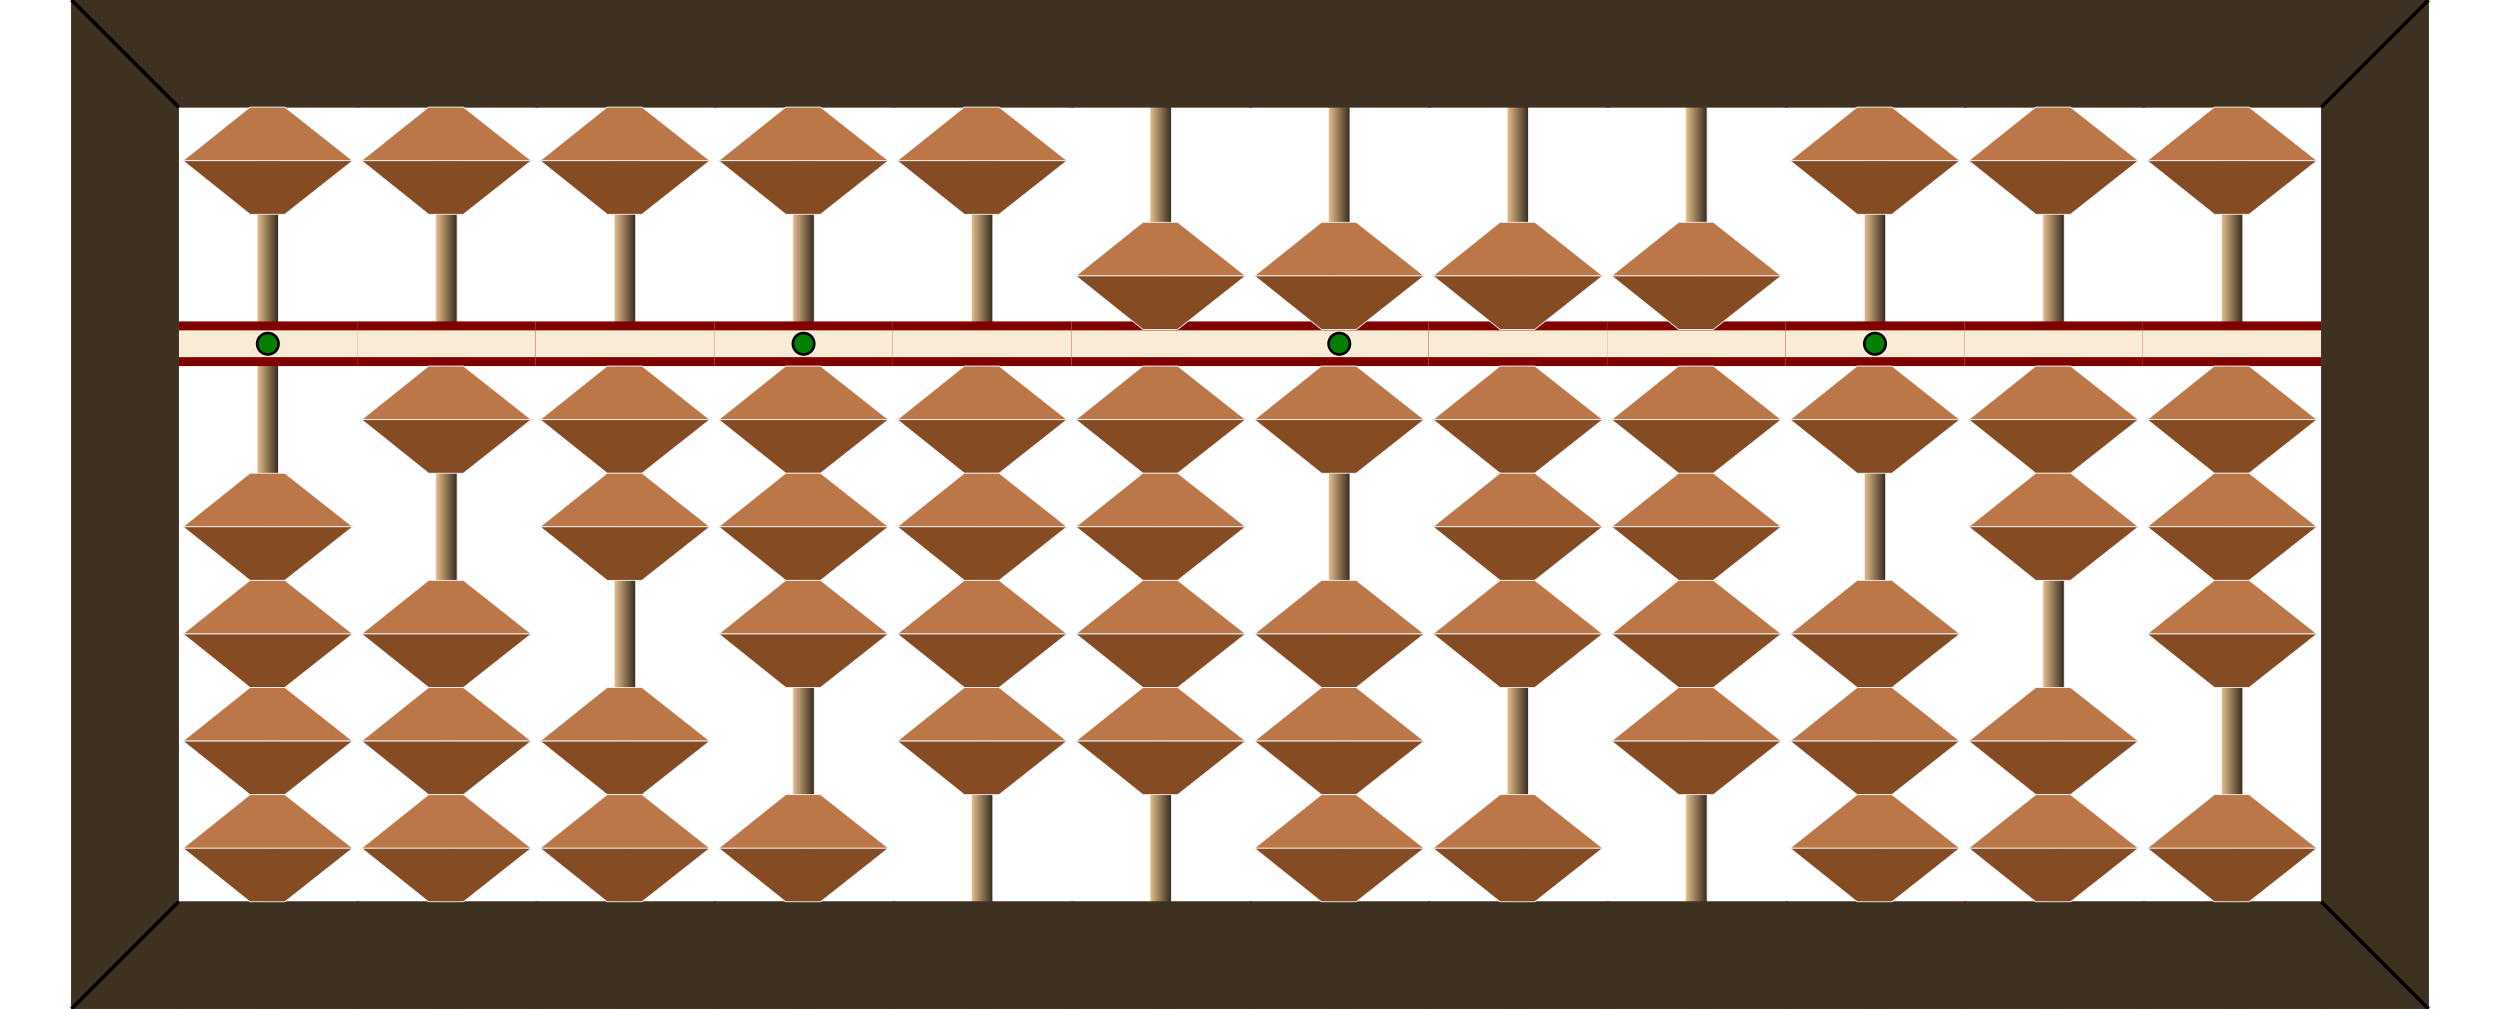
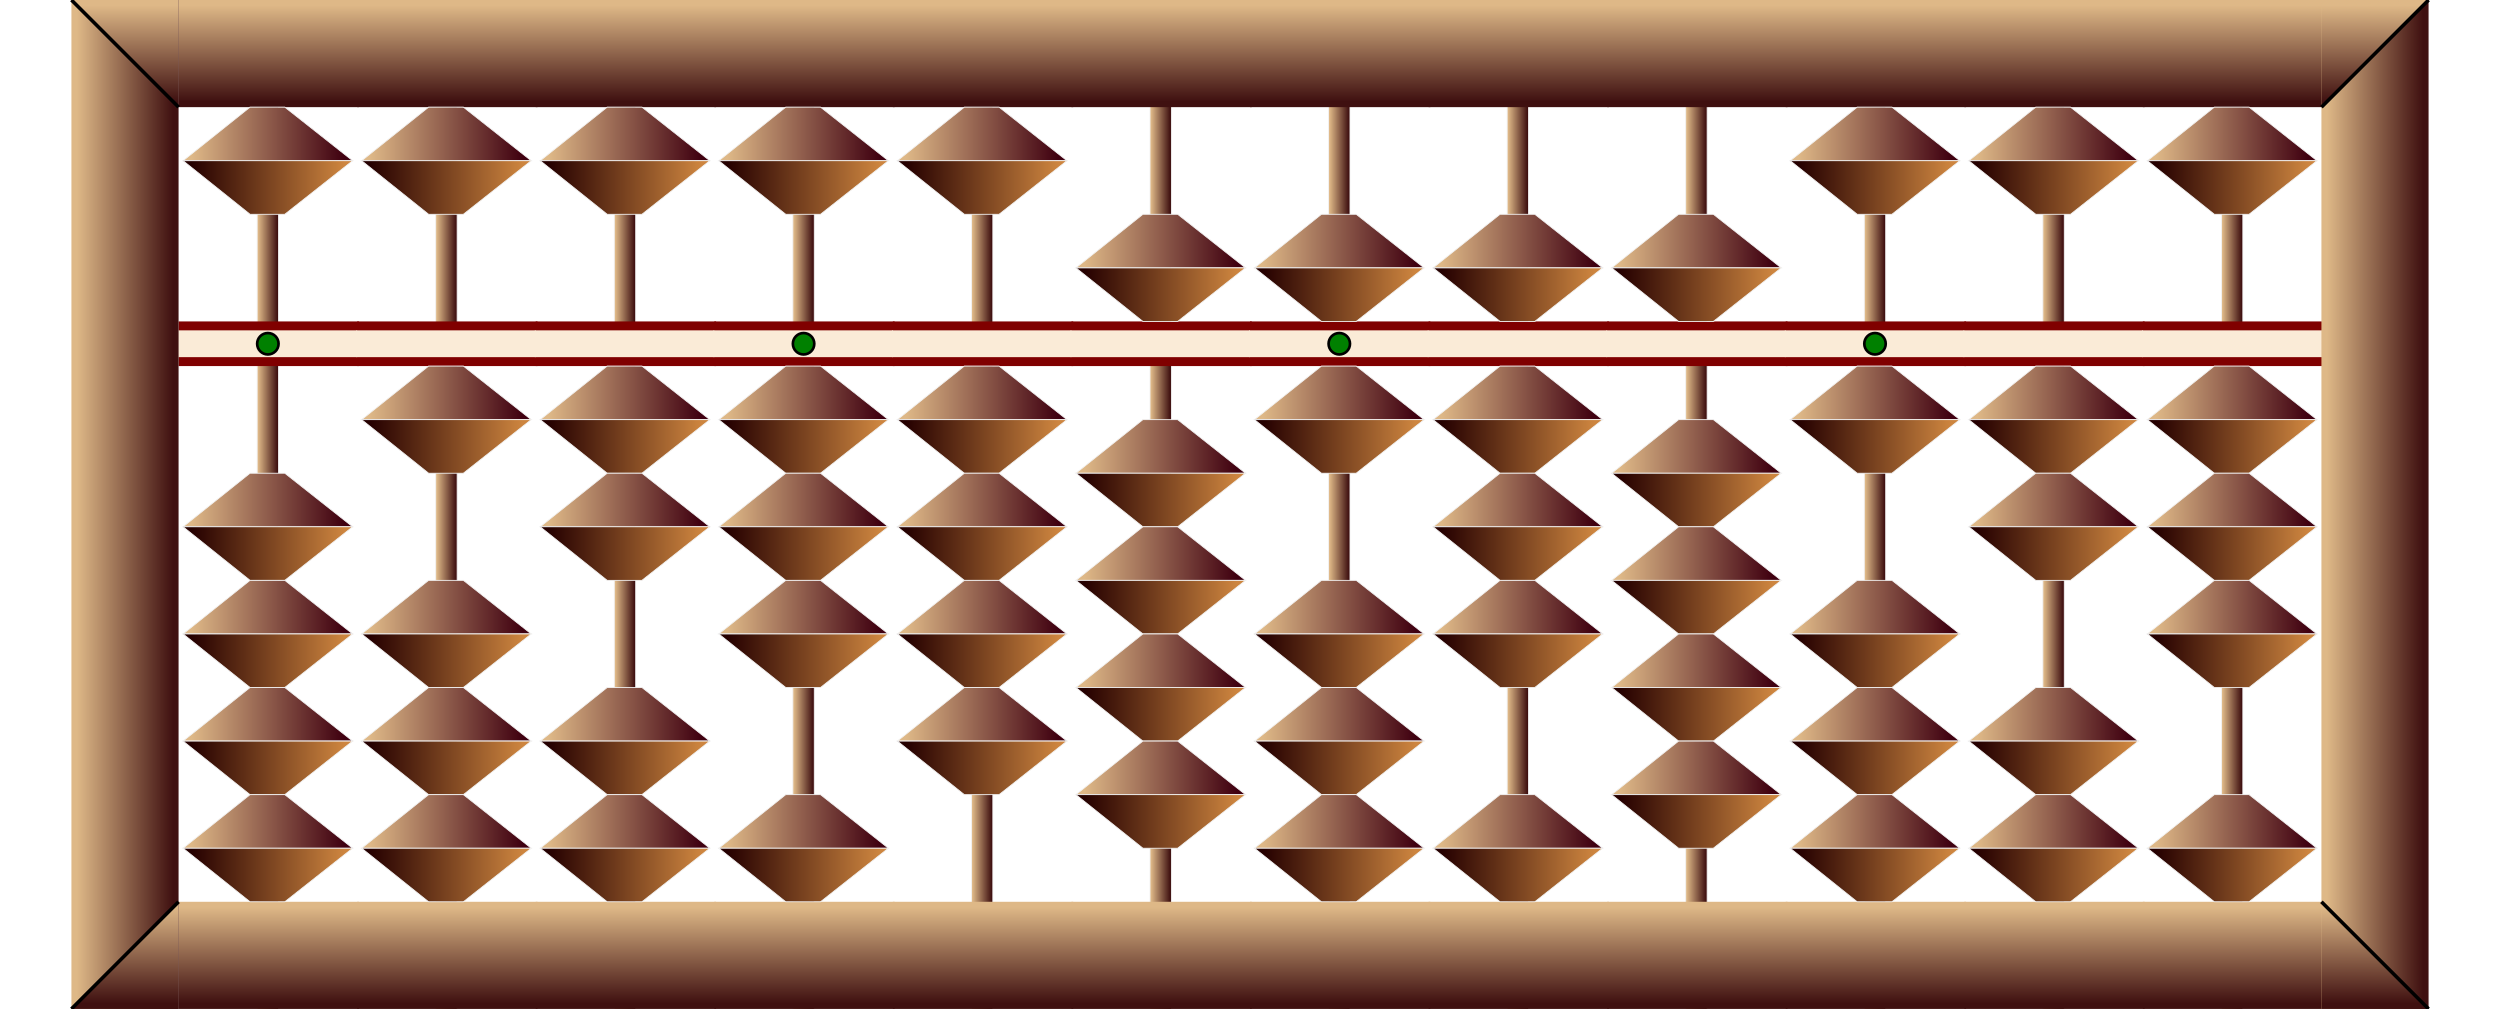
<svg xmlns="http://www.w3.org/2000/svg" x="0px" y="0px" width="700.0px" height="282.5px" viewBox="0 0 2800 1130">
  <defs>
    <radialGradient id="grad1" cx="50%" cy="50%" r="50%" fx="30%" fy="40%">
      <stop offset="0%" stop-color="antiquewhite" />
      <stop offset="80%" stop-color="Darkgreen" />
    </radialGradient>
    <linearGradient id="rodgrad">
      <stop offset="5%" stop-color="BurlyWood" />
-       <stop offset="95%" stop-color="#3f3121" />
+       <stop offset="95%" stop-color="#3f1010" />
+     </linearGradient>
+     <linearGradient id="rodgrad2" gradientTransform="rotate(90)">
+       <stop offset="5%" stop-color="BurlyWood" />
+       <stop offset="95%" stop-color="#3f1010" />
+     </linearGradient>
+     <linearGradient id="jap1">
+       <stop offset="5%" stop-color="BurlyWood" />
+       <stop offset="95%" stop-color="#3f0010" />
+     </linearGradient>
+     <linearGradient id="jap2">
+       <stop offset="5%" stop-color="#250000" />
+       <stop offset="95%" stop-color="Peru" />
    </linearGradient>
    <g id="bead">
-       <polygon fill="#bb7748" stroke="#F2F2F2" points="80,0 5,60 195,60 119,0" />
-       <polygon fill="#854c24" stroke="#F2F2F2" points="119,120 195,60 5,60 80,120" />
+       <polygon fill="url(#jap1)" stroke="#F2F2F2" points="80,0 5,60 195,60 119,0" />
+       <polygon fill="url(#jap2)" stroke="#F2F2F2" points="119,120 195,60 5,60 80,120" />
    </g>
    <g id="bead2">
      <ellipse cx="100" cy="60" rx="90" ry="59.5" fill="url(#grad1)" stroke="#F2F2F2" />
    </g>
    <g id="frame">
-       <rect y="0" fill="#3f3121" stroke="#3f3121" width="202" height="120" />
+       <rect y="0" fill="url(#rodgrad2)" width="202" height="120" />
    </g>
    <g id="bar">
-       <rect x="0" y="0" width="200" height="50" fill="Maroon" />
-       <rect y="10" fill="AntiqueWhite" width="200" height="30" />
+       <rect x="0" y="0" width="202" height="50" fill="Maroon" />
+       <rect x="-1" y="10" fill="AntiqueWhite" width="202" height="30" />
    </g>
    <g id="bardot">
      <use href="#bar" />
      <circle cx="100" cy="25" r="12" stroke="black" stroke-width="3" fill="green" />
    </g>
  </defs>
  <rect x="288" y="0.5" fill="url(#rodgrad)" stroke="#F2F2F2" width="24" height="1130" />
  <use href="#frame" x="200" y="0" />
  <use href="#frame" x="200" y="1010" />
  <use href="#bardot" x="200" y="360" />
  <use href="#bead" x="200" y="120" />
  <use href="#bead" x="200" y="530" />
  <use href="#bead" x="200" y="650" />
  <use href="#bead" x="200" y="770" />
  <use href="#bead" x="200" y="890" />
  <rect x="488" y="0.5" fill="url(#rodgrad)" stroke="#F2F2F2" width="24" height="1130" />
  <use href="#frame" x="400" y="0" />
  <use href="#frame" x="400" y="1010" />
  <use href="#bar" x="400" y="360" />
  <use href="#bead" x="400" y="120" />
  <use href="#bead" x="400" y="410" />
  <use href="#bead" x="400" y="650" />
  <use href="#bead" x="400" y="770" />
  <use href="#bead" x="400" y="890" />
  <rect x="688" y="0.5" fill="url(#rodgrad)" stroke="#F2F2F2" width="24" height="1130" />
  <use href="#frame" x="600" y="0" />
  <use href="#frame" x="600" y="1010" />
  <use href="#bar" x="600" y="360" />
  <use href="#bead" x="600" y="120" />
  <use href="#bead" x="600" y="410" />
  <use href="#bead" x="600" y="530" />
  <use href="#bead" x="600" y="770" />
  <use href="#bead" x="600" y="890" />
  <rect x="888" y="0.5" fill="url(#rodgrad)" stroke="#F2F2F2" width="24" height="1130" />
  <use href="#frame" x="800" y="0" />
  <use href="#frame" x="800" y="1010" />
  <use href="#bardot" x="800" y="360" />
  <use href="#bead" x="800" y="120" />
  <use href="#bead" x="800" y="410" />
  <use href="#bead" x="800" y="530" />
  <use href="#bead" x="800" y="650" />
  <use href="#bead" x="800" y="890" />
  <rect x="1088" y="0.5" fill="url(#rodgrad)" stroke="#F2F2F2" width="24" height="1130" />
  <use href="#frame" x="1000" y="0" />
  <use href="#frame" x="1000" y="1010" />
  <use href="#bar" x="1000" y="360" />
  <use href="#bead" x="1000" y="120" />
  <use href="#bead" x="1000" y="410" />
  <use href="#bead" x="1000" y="530" />
  <use href="#bead" x="1000" y="650" />
  <use href="#bead" x="1000" y="770" />
  <rect x="1288" y="0.5" fill="url(#rodgrad)" stroke="#F2F2F2" width="24" height="1130" />
  <use href="#frame" x="1200" y="0" />
  <use href="#frame" x="1200" y="1010" />
  <use href="#bar" x="1200" y="360" />
-   <use href="#bead" x="1200" y="249" />
-   <use href="#bead" x="1200" y="410" />
-   <use href="#bead" x="1200" y="530" />
-   <use href="#bead" x="1200" y="650" />
-   <use href="#bead" x="1200" y="770" />
+   <use href="#bead" x="1200" y="240" />
+   <use href="#bead" x="1200" y="470" />
+   <use href="#bead" x="1200" y="590" />
+   <use href="#bead" x="1200" y="710" />
+   <use href="#bead" x="1200" y="830" />
  <rect x="1488" y="0.5" fill="url(#rodgrad)" stroke="#F2F2F2" width="24" height="1130" />
  <use href="#frame" x="1400" y="0" />
  <use href="#frame" x="1400" y="1010" />
  <use href="#bardot" x="1400" y="360" />
-   <use href="#bead" x="1400" y="249" />
+   <use href="#bead" x="1400" y="240" />
  <use href="#bead" x="1400" y="410" />
  <use href="#bead" x="1400" y="650" />
  <use href="#bead" x="1400" y="770" />
  <use href="#bead" x="1400" y="890" />
  <rect x="1688" y="0.5" fill="url(#rodgrad)" stroke="#F2F2F2" width="24" height="1130" />
  <use href="#frame" x="1600" y="0" />
  <use href="#frame" x="1600" y="1010" />
  <use href="#bar" x="1600" y="360" />
-   <use href="#bead" x="1600" y="249" />
+   <use href="#bead" x="1600" y="240" />
  <use href="#bead" x="1600" y="410" />
  <use href="#bead" x="1600" y="530" />
  <use href="#bead" x="1600" y="650" />
  <use href="#bead" x="1600" y="890" />
  <rect x="1888" y="0.5" fill="url(#rodgrad)" stroke="#F2F2F2" width="24" height="1130" />
  <use href="#frame" x="1800" y="0" />
  <use href="#frame" x="1800" y="1010" />
  <use href="#bar" x="1800" y="360" />
-   <use href="#bead" x="1800" y="249" />
-   <use href="#bead" x="1800" y="410" />
-   <use href="#bead" x="1800" y="530" />
-   <use href="#bead" x="1800" y="650" />
-   <use href="#bead" x="1800" y="770" />
+   <use href="#bead" x="1800" y="240" />
+   <use href="#bead" x="1800" y="470" />
+   <use href="#bead" x="1800" y="590" />
+   <use href="#bead" x="1800" y="710" />
+   <use href="#bead" x="1800" y="830" />
  <rect x="2088" y="0.5" fill="url(#rodgrad)" stroke="#F2F2F2" width="24" height="1130" />
  <use href="#frame" x="2000" y="0" />
  <use href="#frame" x="2000" y="1010" />
  <use href="#bardot" x="2000" y="360" />
  <use href="#bead" x="2000" y="120" />
  <use href="#bead" x="2000" y="410" />
  <use href="#bead" x="2000" y="650" />
  <use href="#bead" x="2000" y="770" />
  <use href="#bead" x="2000" y="890" />
  <rect x="2288" y="0.5" fill="url(#rodgrad)" stroke="#F2F2F2" width="24" height="1130" />
  <use href="#frame" x="2200" y="0" />
  <use href="#frame" x="2200" y="1010" />
  <use href="#bar" x="2200" y="360" />
  <use href="#bead" x="2200" y="120" />
  <use href="#bead" x="2200" y="410" />
  <use href="#bead" x="2200" y="530" />
  <use href="#bead" x="2200" y="770" />
  <use href="#bead" x="2200" y="890" />
  <rect x="2488" y="0.5" fill="url(#rodgrad)" stroke="#F2F2F2" width="24" height="1130" />
  <use href="#frame" x="2400" y="0" />
  <use href="#frame" x="2400" y="1010" />
  <use href="#bar" x="2400" y="360" />
  <use href="#bead" x="2400" y="120" />
  <use href="#bead" x="2400" y="410" />
  <use href="#bead" x="2400" y="530" />
  <use href="#bead" x="2400" y="650" />
  <use href="#bead" x="2400" y="890" />
-   <rect x="80" y="0" fill="#3f3121" stroke="#3f3121" width="120" height="1130" />
+   <rect x="80" y="0" fill="url(#rodgrad)" width="120" height="1130" />
+   <polygon fill="url(#rodgrad2)" points="80,0 200,120 200,0" />
  <line x1="80" y1="0" x2="200" y2="120" stroke="black" stroke-width="4" />
+   <polygon fill="url(#rodgrad2)" points="80,1130      200,1010 200,1130" />
  <line x1="80" y1="1130" x2="200" y2="1010" stroke="black" stroke-width="4" />
-   <rect x="2600" y="0" fill="#3f3121" stroke="#3f3121" width="120" height="1130" />
+   <rect x="2600" y="0" fill="url(#rodgrad)" width="120" height="1130" />
+   <polygon fill="url(#rodgrad2)" points="2600,120      2720,0 2600,0" />
  <line x1="2600" y1="120" x2="2720" y2="0" stroke="black" stroke-width="4" />
+   <polygon fill="url(#rodgrad2)" points="2600,     1010 2720,1130 2600,1130" />
  <line x1="2600" y1="1010" x2="2720" y2="1130" stroke="black" stroke-width="4" />
</svg>
